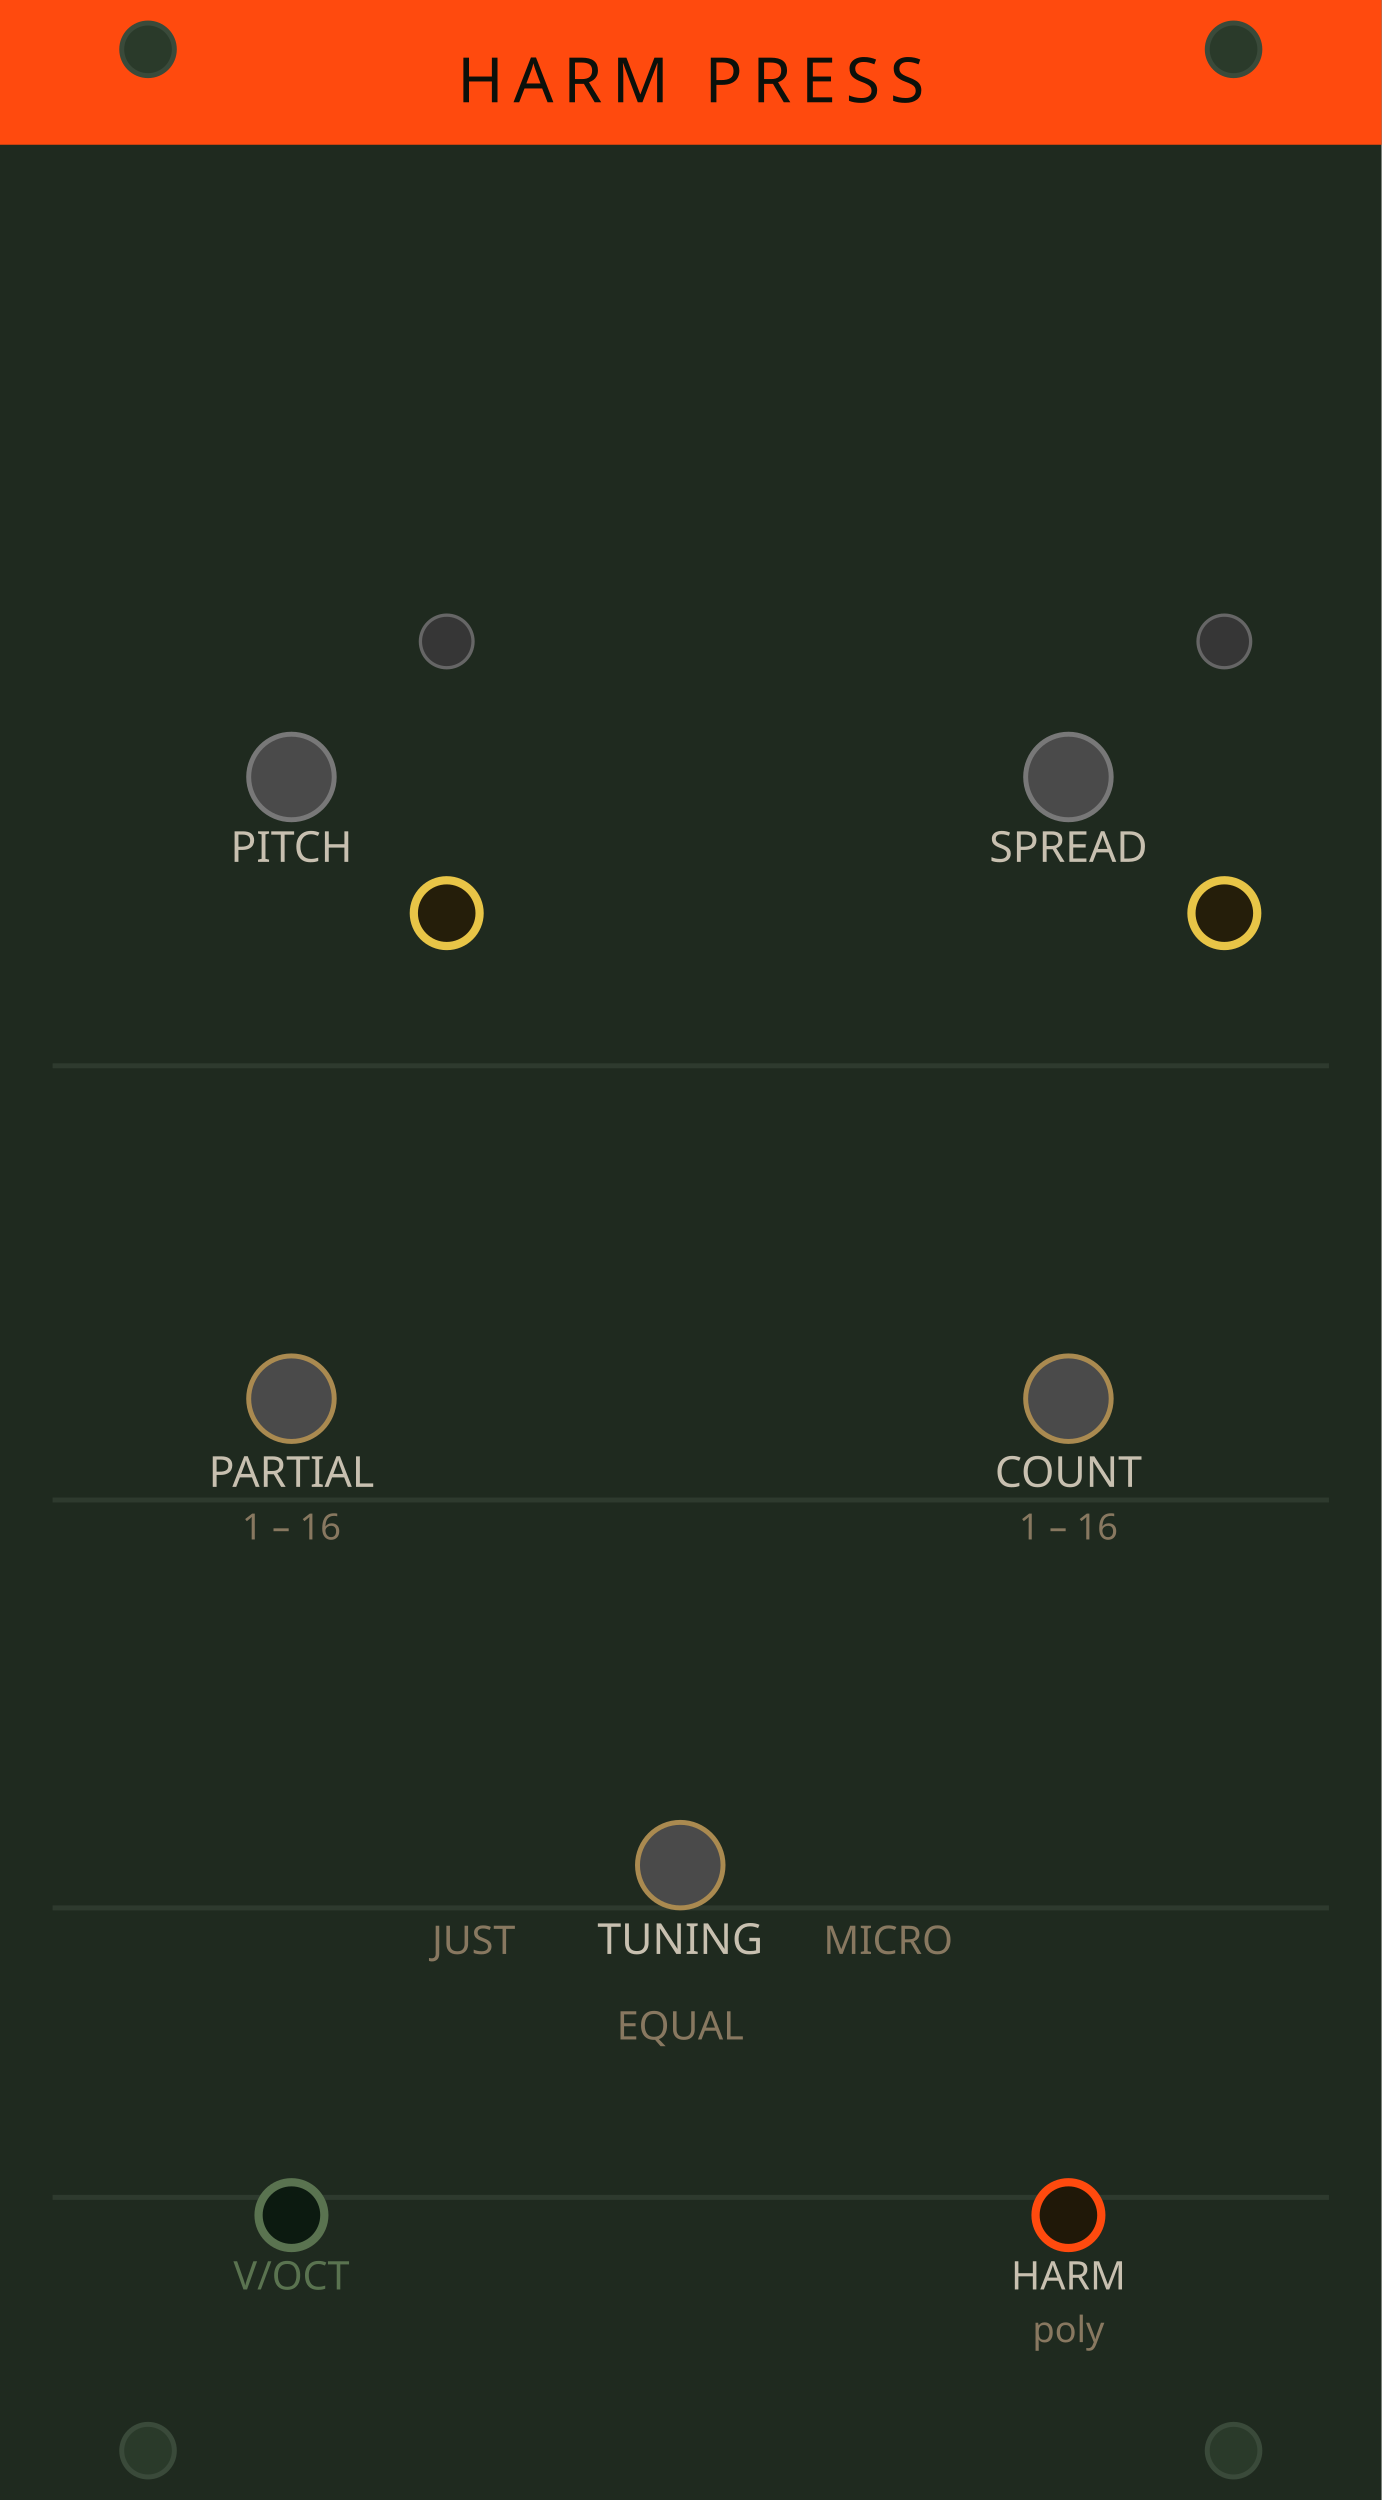
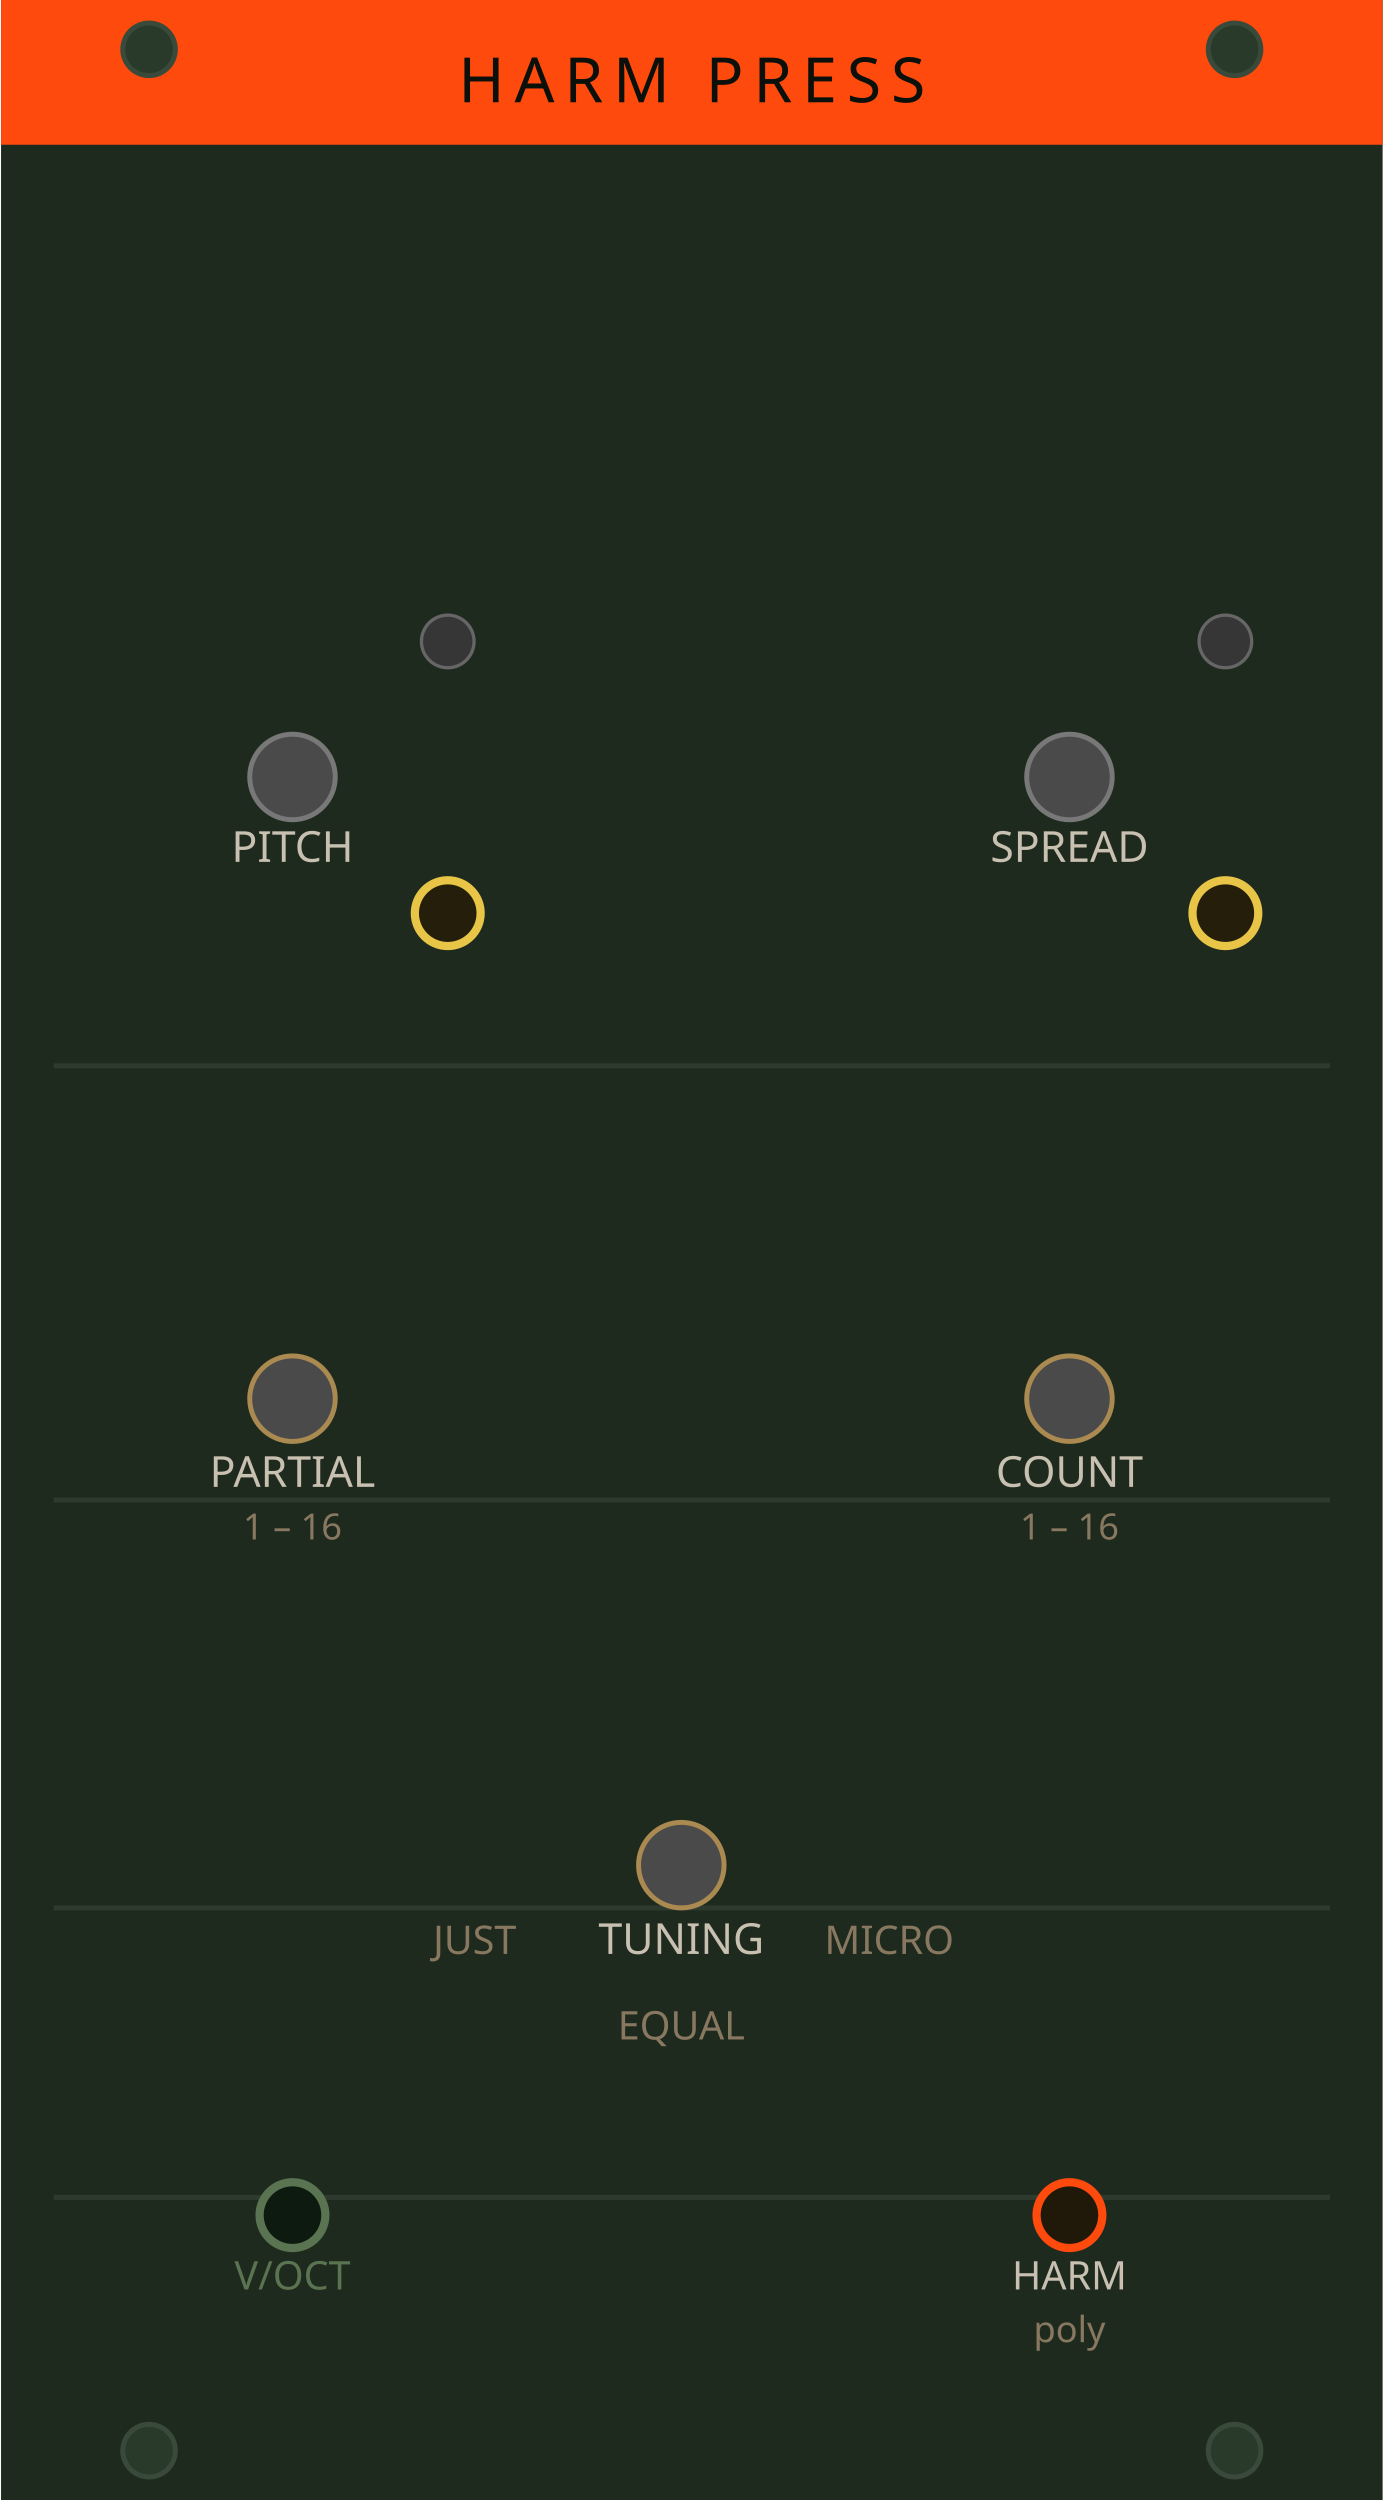
- <svg xmlns="http://www.w3.org/2000/svg" width="210" height="380" viewBox="0 0 210 380" version="1.1" id="svg24">
+ <svg xmlns="http://www.w3.org/2000/svg" width="71.12mm" height="128.5mm" viewBox="0 0 210 380" version="1.1" id="svg24">
  <defs id="defs24" />
  <rect width="210" height="380" fill="#1F2A1F" id="rect1" />
  <rect width="210" height="22" fill="#FF4A0E" id="rect2" />
  <path d="m 75.621,15.546 h -0.855 v -3.163 h -3.477 v 3.163 h -0.855 V 8.763 h 0.855 v 2.869 h 3.477 V 8.763 h 0.855 z m 7.608,0 -0.817,-2.099 h -2.688 l -0.807,2.099 h -0.865 l 2.651,-6.811 h 0.769 l 2.641,6.811 z m -1.833,-4.912 q -0.029,-0.076 -0.095,-0.276 -0.067,-0.2 -0.133,-0.408 -0.057,-0.218 -0.095,-0.333 -0.067,0.294 -0.152,0.58 -0.086,0.276 -0.142,0.437 l -0.769,2.052 h 2.147 z M 88.416,8.763 q 1.264,0 1.862,0.484 0.608,0.475 0.608,1.444 0,0.541 -0.2,0.902 -0.2,0.361 -0.513,0.58 -0.304,0.209 -0.646,0.333 l 1.862,3.04 h -0.998 l -1.643,-2.803 h -1.349 v 2.803 h -0.855 V 8.763 Z m -0.048,0.741 h -0.969 v 2.518 h 1.016 q 0.827,0 1.206,-0.323 0.38,-0.333 0.38,-0.969 0,-0.665 -0.399,-0.941 -0.399,-0.285 -1.235,-0.285 z m 8.577,6.042 -2.232,-5.947 h -0.038 q 0.029,0.294 0.048,0.798 0.019,0.494 0.019,1.036 v 4.114 h -0.788 V 8.763 h 1.264 l 2.09,5.558 h 0.038 l 2.128,-5.558 h 1.254 v 6.783 h -0.845 v -4.17 q 0,-0.494 0.019,-0.979 0.029,-0.484 0.048,-0.788 h -0.038 l -2.261,5.938 z M 109.835,8.763 q 1.33,0 1.938,0.522 0.608,0.522 0.608,1.472 0,0.56 -0.257,1.054 -0.247,0.484 -0.846,0.788 -0.589,0.304 -1.605,0.304 h -0.779 v 2.641 h -0.855 V 8.763 Z m -0.076,0.732 h -0.865 v 2.679 h 0.684 q 0.969,0 1.444,-0.314 0.475,-0.314 0.475,-1.064 0,-0.655 -0.418,-0.979 -0.418,-0.323 -1.321,-0.323 z m 7.399,-0.732 q 1.264,0 1.862,0.484 0.608,0.475 0.608,1.444 0,0.541 -0.2,0.902 -0.2,0.361 -0.513,0.58 -0.304,0.209 -0.646,0.333 l 1.862,3.04 h -0.998 l -1.643,-2.803 h -1.349 v 2.803 h -0.855 V 8.763 Z m -0.048,0.741 h -0.969 v 2.518 h 1.016 q 0.827,0 1.206,-0.323 0.38,-0.333 0.38,-0.969 0,-0.665 -0.399,-0.941 -0.399,-0.285 -1.235,-0.285 z m 9.376,6.042 h -3.791 V 8.763 h 3.791 v 0.75 h -2.936 v 2.119 h 2.764 v 0.741 h -2.764 v 2.422 h 2.936 z m 6.839,-1.815 q 0,0.902 -0.655,1.406 -0.655,0.503 -1.767,0.503 -0.57,0 -1.054,-0.086 -0.484,-0.086 -0.807,-0.237 v -0.817 q 0.342,0.152 0.846,0.276 0.513,0.123 1.054,0.123 0.76,0 1.14,-0.294 0.39,-0.294 0.39,-0.798 0,-0.333 -0.142,-0.56 -0.142,-0.228 -0.494,-0.418 -0.342,-0.2 -0.96,-0.418 -0.865,-0.314 -1.311,-0.769 -0.437,-0.456 -0.437,-1.244 0,-0.541 0.276,-0.921 0.276,-0.39 0.76,-0.599 0.494,-0.209 1.131,-0.209 0.56,0 1.026,0.104 0.466,0.104 0.846,0.276 l -0.266,0.732 q -0.351,-0.152 -0.769,-0.257 -0.408,-0.104 -0.855,-0.104 -0.636,0 -0.96,0.276 -0.323,0.266 -0.323,0.713 0,0.342 0.142,0.57 0.142,0.228 0.466,0.408 0.323,0.18 0.874,0.39 0.599,0.218 1.007,0.475 0.418,0.247 0.627,0.599 0.218,0.351 0.218,0.883 z m 6.715,0 q 0,0.902 -0.655,1.406 -0.655,0.503 -1.767,0.503 -0.57,0 -1.054,-0.086 -0.484,-0.086 -0.807,-0.237 v -0.817 q 0.342,0.152 0.846,0.276 0.513,0.123 1.054,0.123 0.76,0 1.14,-0.294 0.39,-0.294 0.39,-0.798 0,-0.333 -0.142,-0.56 -0.142,-0.228 -0.494,-0.418 -0.342,-0.2 -0.96,-0.418 -0.865,-0.314 -1.311,-0.769 -0.437,-0.456 -0.437,-1.244 0,-0.541 0.276,-0.921 0.276,-0.39 0.76,-0.599 0.494,-0.209 1.131,-0.209 0.56,0 1.026,0.104 0.466,0.104 0.846,0.276 l -0.266,0.732 q -0.351,-0.152 -0.769,-0.257 -0.408,-0.104 -0.855,-0.104 -0.636,0 -0.96,0.276 -0.323,0.266 -0.323,0.713 0,0.342 0.142,0.57 0.142,0.228 0.466,0.408 0.323,0.18 0.874,0.39 0.599,0.218 1.007,0.475 0.418,0.247 0.627,0.599 0.218,0.351 0.218,0.883 z" id="text2" style="font-size:9.5px;font-family:'Nunito Sans', sans-serif;letter-spacing:1.5;dominant-baseline:middle;text-anchor:middle;fill:#0c100a" aria-label="HARM PRESS" />
  <line x1="8" y1="162" x2="202" y2="162" stroke="#2E3A2E" stroke-width="0.75" id="line2" />
  <line x1="8" y1="228" x2="202" y2="228" stroke="#2E3A2E" stroke-width="0.75" id="line3" />
  <line x1="8" y1="290" x2="202" y2="290" stroke="#2E3A2E" stroke-width="0.75" id="line4" />
  <line x1="8" y1="334" x2="202" y2="334" stroke="#2E3A2E" stroke-width="0.75" id="line5" />
  <circle cx="44.3" cy="118.1" r="6.5" fill="#4A4A4A" stroke="#787878" stroke-width="0.75" id="circle5" />
  <circle cx="67.9" cy="97.5" r="4" fill="#363636" stroke="#666" stroke-width="0.5" id="circle6" />
  <circle cx="67.9" cy="138.8" r="5" fill="#251E0A" stroke="#E8C547" stroke-width="1.25" id="circle7" />
  <path d="m 36.887,126.359 q 0.91,0 1.326,0.357 0.416,0.357 0.416,1.008 0,0.384 -0.175,0.722 -0.169,0.332 -0.579,0.539 -0.403,0.208 -1.099,0.208 h -0.533 V 131 h -0.585 v -4.641 z m -0.052,0.5 h -0.592 v 1.833 h 0.468 q 0.663,0 0.988,-0.214 0.325,-0.214 0.325,-0.728 0,-0.449 -0.286,-0.669 -0.286,-0.221 -0.903,-0.221 z M 40.897,131 h -1.677 v -0.338 l 0.546,-0.123 v -3.712 l -0.546,-0.13 v -0.338 h 1.677 v 0.338 l -0.546,0.13 v 3.712 l 0.546,0.123 z m 2.366,0 h -0.585 v -4.128 h -1.45 v -0.513 h 3.478 v 0.513 h -1.443 z m 4.004,-4.192 q -0.748,0 -1.177,0.5 -0.429,0.5 -0.429,1.371 0,0.865 0.397,1.371 0.403,0.5 1.202,0.5 0.305,0 0.579,-0.052 0.273,-0.052 0.533,-0.13 v 0.507 q -0.26,0.098 -0.539,0.143 -0.273,0.045 -0.656,0.045 -0.709,0 -1.183,-0.292 -0.474,-0.292 -0.715,-0.832 -0.234,-0.539 -0.234,-1.268 0,-0.702 0.254,-1.235 0.26,-0.539 0.76,-0.839 0.5,-0.305 1.216,-0.305 0.735,0 1.28,0.273 l -0.234,0.494 q -0.214,-0.098 -0.481,-0.175 -0.26,-0.078 -0.572,-0.078 z m 5.668,4.192 h -0.585 v -2.164 h -2.379 V 131 h -0.585 v -4.641 h 0.585 v 1.963 h 2.379 v -1.963 h 0.585 z" id="text7" style="font-size:6.5px;font-family:'Nunito Sans', sans-serif;text-anchor:middle;fill:#c8c0b0" aria-label="PITCH" />
  <circle cx="162.4" cy="118.1" r="6.5" fill="#4A4A4A" stroke="#787878" stroke-width="0.75" id="circle8" />
  <circle cx="186.1" cy="97.5" r="4" fill="#363636" stroke="#666" stroke-width="0.5" id="circle9" />
  <circle cx="186.1" cy="138.8" r="5" fill="#251E0A" stroke="#E8C547" stroke-width="1.25" id="circle10" />
  <path d="m 153.635,129.758 q 0,0.618 -0.449,0.962 -0.449,0.344 -1.209,0.344 -0.39,0 -0.722,-0.059 -0.332,-0.059 -0.552,-0.163 v -0.559 q 0.234,0.104 0.579,0.189 0.351,0.085 0.722,0.085 0.52,0 0.78,-0.202 0.267,-0.202 0.267,-0.546 0,-0.228 -0.098,-0.384 -0.098,-0.156 -0.338,-0.286 -0.234,-0.137 -0.656,-0.286 -0.592,-0.214 -0.897,-0.526 -0.299,-0.312 -0.299,-0.852 0,-0.37 0.189,-0.63 0.189,-0.267 0.52,-0.409 0.338,-0.143 0.773,-0.143 0.384,0 0.702,0.071 0.319,0.071 0.579,0.189 l -0.182,0.5 q -0.24,-0.104 -0.526,-0.175 -0.28,-0.071 -0.585,-0.071 -0.435,0 -0.656,0.189 -0.221,0.182 -0.221,0.487 0,0.234 0.098,0.39 0.098,0.156 0.319,0.28 0.221,0.123 0.598,0.267 0.409,0.149 0.689,0.325 0.286,0.169 0.429,0.409 0.149,0.24 0.149,0.605 z m 2.164,-3.4 q 0.91,0 1.326,0.357 0.416,0.357 0.416,1.008 0,0.384 -0.175,0.722 -0.169,0.332 -0.579,0.539 -0.403,0.208 -1.099,0.208 h -0.533 V 131 h -0.585 v -4.641 z m -0.052,0.5 h -0.592 v 1.833 h 0.468 q 0.663,0 0.988,-0.214 0.325,-0.214 0.325,-0.728 0,-0.449 -0.286,-0.669 -0.286,-0.221 -0.903,-0.221 z m 4.037,-0.5 q 0.865,0 1.274,0.332 0.416,0.325 0.416,0.988 0,0.37 -0.137,0.618 -0.137,0.247 -0.351,0.397 -0.208,0.143 -0.442,0.228 l 1.274,2.08 h -0.682 l -1.125,-1.917 h -0.923 V 131 h -0.585 v -4.641 z m -0.033,0.507 h -0.663 v 1.722 h 0.696 q 0.566,0 0.826,-0.221 0.26,-0.228 0.26,-0.663 0,-0.455 -0.273,-0.643 -0.273,-0.195 -0.845,-0.195 z m 5.388,4.134 h -2.594 v -4.641 h 2.594 v 0.513 h -2.009 v 1.45 h 1.891 v 0.507 h -1.891 v 1.657 h 2.009 z m 3.933,0 -0.559,-1.437 h -1.839 L 166.121,131 h -0.592 l 1.813,-4.66 h 0.526 l 1.807,4.66 z m -1.254,-3.361 q -0.019,-0.052 -0.065,-0.189 -0.045,-0.137 -0.091,-0.28 -0.039,-0.149 -0.065,-0.228 -0.045,0.202 -0.104,0.397 -0.059,0.189 -0.098,0.299 l -0.526,1.404 h 1.469 z m 6.214,0.995 q 0,1.177 -0.643,1.774 -0.637,0.592 -1.781,0.592 h -1.294 v -4.641 h 1.43 q 0.702,0 1.216,0.26 0.513,0.26 0.793,0.767 0.28,0.5 0.28,1.248 z m -0.618,0.019 q 0,-0.929 -0.462,-1.359 -0.455,-0.435 -1.294,-0.435 h -0.76 v 3.64 h 0.63 q 1.885,0 1.885,-1.846 z" id="text10" style="font-size:6.5px;font-family:'Nunito Sans', sans-serif;text-anchor:middle;fill:#c8c0b0" aria-label="SPREAD" />
  <circle cx="44.3" cy="212.6" r="6.5" fill="#4A4A4A" stroke="#AA8A50" stroke-width="0.75" id="circle11" />
  <path d="m 33.568,221.359 q 0.91,0 1.326,0.357 0.416,0.357 0.416,1.008 0,0.384 -0.175,0.722 -0.169,0.332 -0.579,0.539 -0.403,0.208 -1.099,0.208 h -0.533 V 226 h -0.585 v -4.641 z m -0.052,0.5 h -0.592 v 1.833 h 0.468 q 0.663,0 0.988,-0.214 0.325,-0.214 0.325,-0.728 0,-0.449 -0.286,-0.669 -0.286,-0.221 -0.903,-0.221 z m 5.343,4.141 -0.559,-1.437 h -1.839 L 35.908,226 h -0.592 l 1.813,-4.66 h 0.526 l 1.807,4.66 z m -1.254,-3.361 q -0.019,-0.052 -0.065,-0.189 -0.045,-0.137 -0.091,-0.28 -0.039,-0.149 -0.065,-0.228 -0.045,0.202 -0.104,0.397 -0.059,0.189 -0.098,0.299 l -0.526,1.404 h 1.469 z m 3.776,-1.28 q 0.865,0 1.274,0.332 0.416,0.325 0.416,0.988 0,0.37 -0.137,0.618 -0.137,0.247 -0.351,0.397 -0.208,0.143 -0.442,0.228 l 1.274,2.08 h -0.682 l -1.125,-1.917 h -0.923 V 226 h -0.585 v -4.641 z m -0.033,0.507 h -0.663 v 1.722 h 0.696 q 0.566,0 0.826,-0.221 0.26,-0.228 0.26,-0.663 0,-0.455 -0.273,-0.643 -0.273,-0.195 -0.845,-0.195 z M 45.613,226 h -0.585 v -4.128 h -1.45 v -0.513 h 3.478 v 0.513 h -1.443 z m 3.451,0 h -1.677 v -0.338 l 0.546,-0.123 v -3.712 l -0.546,-0.13 v -0.338 h 1.677 v 0.338 l -0.546,0.13 v 3.712 l 0.546,0.123 z m 3.809,0 -0.559,-1.437 h -1.839 L 49.922,226 h -0.592 l 1.813,-4.66 h 0.526 l 1.807,4.66 z m -1.254,-3.361 q -0.019,-0.052 -0.065,-0.189 -0.045,-0.137 -0.091,-0.28 -0.039,-0.149 -0.065,-0.228 -0.045,0.202 -0.104,0.397 -0.059,0.189 -0.098,0.299 l -0.526,1.404 h 1.469 z m 2.496,3.361 v -4.641 h 0.585 v 4.121 h 2.028 V 226 Z" id="text11" style="font-size:6.5px;font-family:'Nunito Sans', sans-serif;text-anchor:middle;fill:#c8c0b0" aria-label="PARTIAL" />
  <path d="m 38.728,234 h -0.473 v -2.744 q 0,-0.236 0.005,-0.38 0.005,-0.143 0.017,-0.297 -0.088,0.088 -0.16,0.148 -0.071,0.06 -0.181,0.154 l -0.418,0.341 -0.253,-0.325 1.062,-0.825 h 0.402 z m 2.844,-1.26 v -0.429 h 2.31 v 0.429 z M 47.484,234 h -0.473 v -2.744 q 0,-0.236 0.005,-0.38 0.005,-0.143 0.017,-0.297 -0.088,0.088 -0.16,0.148 -0.071,0.06 -0.181,0.154 l -0.418,0.341 -0.253,-0.325 1.062,-0.825 h 0.402 z m 1.496,-1.677 q 0,-0.423 0.071,-0.831 0.077,-0.412 0.27,-0.743 0.198,-0.336 0.55,-0.533 0.352,-0.198 0.907,-0.198 0.116,0 0.253,0.011 0.143,0.011 0.231,0.038 v 0.412 q -0.099,-0.033 -0.226,-0.05 -0.121,-0.017 -0.247,-0.017 -0.38,0 -0.632,0.127 -0.253,0.127 -0.402,0.346 -0.143,0.22 -0.209,0.506 -0.066,0.286 -0.083,0.611 h 0.033 q 0.127,-0.193 0.352,-0.325 0.226,-0.138 0.578,-0.138 0.511,0 0.825,0.314 0.314,0.308 0.314,0.88 0,0.616 -0.341,0.968 -0.336,0.352 -0.907,0.352 -0.374,0 -0.676,-0.187 -0.302,-0.187 -0.484,-0.572 -0.176,-0.385 -0.176,-0.974 z m 1.331,1.325 q 0.346,0 0.561,-0.22 0.214,-0.226 0.214,-0.693 0,-0.374 -0.193,-0.594 -0.187,-0.22 -0.567,-0.22 -0.259,0 -0.451,0.11 -0.193,0.104 -0.302,0.27 -0.104,0.165 -0.104,0.341 0,0.236 0.093,0.473 0.093,0.231 0.281,0.385 0.187,0.148 0.468,0.148 z" id="text12" style="font-size:5.5px;font-family:'Nunito Sans', sans-serif;text-anchor:middle;fill:#887860" aria-label="1 – 16" />
  <circle cx="162.4" cy="212.6" r="6.5" fill="#4A4A4A" stroke="#AA8A50" stroke-width="0.75" id="circle12" />
  <path d="m 153.839,221.808 q -0.748,0 -1.177,0.5 -0.429,0.5 -0.429,1.371 0,0.865 0.397,1.371 0.403,0.5 1.202,0.5 0.305,0 0.579,-0.052 0.273,-0.052 0.533,-0.13 v 0.507 q -0.26,0.098 -0.539,0.143 -0.273,0.045 -0.656,0.045 -0.709,0 -1.183,-0.292 -0.474,-0.292 -0.715,-0.832 -0.234,-0.539 -0.234,-1.268 0,-0.702 0.254,-1.235 0.26,-0.539 0.76,-0.839 0.5,-0.305 1.216,-0.305 0.735,0 1.28,0.273 l -0.234,0.494 q -0.214,-0.098 -0.481,-0.175 -0.26,-0.078 -0.572,-0.078 z m 6.038,1.865 q 0,0.722 -0.247,1.261 -0.24,0.533 -0.715,0.832 -0.474,0.299 -1.177,0.299 -0.722,0 -1.202,-0.299 -0.474,-0.299 -0.709,-0.839 -0.234,-0.539 -0.234,-1.261 0,-0.715 0.234,-1.248 0.234,-0.533 0.709,-0.832 0.481,-0.299 1.209,-0.299 0.696,0 1.17,0.299 0.474,0.292 0.715,0.832 0.247,0.533 0.247,1.254 z m -3.666,0 q 0,0.877 0.37,1.385 0.37,0.5 1.157,0.5 0.793,0 1.157,-0.5 0.364,-0.507 0.364,-1.385 0,-0.877 -0.364,-1.371 -0.364,-0.5 -1.151,-0.5 -0.786,0 -1.163,0.5 -0.37,0.494 -0.37,1.371 z m 8.223,0.689 q 0,0.481 -0.195,0.871 -0.195,0.384 -0.598,0.611 -0.397,0.221 -1.014,0.221 -0.865,0 -1.319,-0.468 -0.449,-0.474 -0.449,-1.248 v -2.99 h 0.585 v 3.01 q 0,0.566 0.299,0.877 0.305,0.312 0.916,0.312 0.63,0 0.91,-0.332 0.286,-0.338 0.286,-0.865 v -3.003 h 0.579 z M 169.335,226 h -0.682 l -2.483,-3.854 h -0.026 q 0.013,0.228 0.033,0.566 0.019,0.338 0.019,0.696 V 226 h -0.539 v -4.641 h 0.676 l 2.477,3.841 h 0.026 q -0.007,-0.104 -0.019,-0.312 -0.006,-0.208 -0.019,-0.455 -0.006,-0.247 -0.006,-0.455 v -2.619 h 0.546 z m 2.73,0 h -0.585 v -4.128 h -1.45 v -0.513 h 3.478 v 0.513 h -1.443 z" id="text13" style="font-size:6.5px;font-family:'Nunito Sans', sans-serif;text-anchor:middle;fill:#c8c0b0" aria-label="COUNT" />
  <path d="m 156.828,234 h -0.473 v -2.744 q 0,-0.236 0.005,-0.38 0.006,-0.143 0.017,-0.297 -0.088,0.088 -0.16,0.148 -0.071,0.06 -0.181,0.154 l -0.418,0.341 -0.253,-0.325 1.062,-0.825 h 0.402 z m 2.844,-1.26 v -0.429 h 2.31 v 0.429 z m 5.912,1.26 h -0.473 v -2.744 q 0,-0.236 0.005,-0.38 0.006,-0.143 0.017,-0.297 -0.088,0.088 -0.16,0.148 -0.071,0.06 -0.181,0.154 l -0.418,0.341 -0.253,-0.325 1.062,-0.825 h 0.402 z m 1.496,-1.677 q 0,-0.423 0.071,-0.831 0.077,-0.412 0.27,-0.743 0.198,-0.336 0.55,-0.533 0.352,-0.198 0.907,-0.198 0.116,0 0.253,0.011 0.143,0.011 0.231,0.038 v 0.412 q -0.099,-0.033 -0.226,-0.05 -0.121,-0.017 -0.247,-0.017 -0.38,0 -0.632,0.127 -0.253,0.127 -0.402,0.346 -0.143,0.22 -0.209,0.506 -0.066,0.286 -0.083,0.611 h 0.033 q 0.127,-0.193 0.352,-0.325 0.226,-0.138 0.578,-0.138 0.511,0 0.825,0.314 0.314,0.308 0.314,0.88 0,0.616 -0.341,0.968 -0.336,0.352 -0.907,0.352 -0.374,0 -0.676,-0.187 -0.302,-0.187 -0.484,-0.572 -0.176,-0.385 -0.176,-0.974 z m 1.331,1.325 q 0.346,0 0.561,-0.22 0.214,-0.226 0.214,-0.693 0,-0.374 -0.193,-0.594 -0.187,-0.22 -0.567,-0.22 -0.259,0 -0.451,0.11 -0.193,0.104 -0.302,0.27 -0.104,0.165 -0.104,0.341 0,0.236 0.093,0.473 0.093,0.231 0.281,0.385 0.187,0.148 0.468,0.148 z" id="text14" style="font-size:5.5px;font-family:'Nunito Sans', sans-serif;text-anchor:middle;fill:#887860" aria-label="1 – 16" />
  <circle cx="103.4" cy="283.5" r="6.5" fill="#4A4A4A" stroke="#AA8A50" stroke-width="0.75" id="circle14" />
  <path d="m 92.909,297 h -0.585 v -4.128 h -1.45 v -0.513 h 3.478 v 0.513 h -1.443 z m 5.674,-1.638 q 0,0.481 -0.195,0.871 -0.195,0.384 -0.598,0.611 -0.397,0.221 -1.014,0.221 -0.865,0 -1.319,-0.468 -0.449,-0.474 -0.449,-1.248 v -2.99 h 0.585 v 3.01 q 0,0.566 0.299,0.877 0.305,0.312 0.916,0.312 0.63,0 0.91,-0.332 0.286,-0.338 0.286,-0.865 v -3.003 h 0.579 z M 103.484,297 h -0.682 l -2.483,-3.854 h -0.026 q 0.013,0.228 0.033,0.566 0.019,0.338 0.019,0.696 V 297 h -0.54 v -4.641 h 0.676 l 2.477,3.841 h 0.026 q -0.006,-0.104 -0.019,-0.312 -0.007,-0.208 -0.019,-0.455 -0.006,-0.247 -0.006,-0.455 v -2.619 h 0.546 z m 2.567,0 h -1.677 v -0.338 l 0.546,-0.123 v -3.712 l -0.546,-0.13 v -0.338 h 1.677 v 0.338 l -0.546,0.13 v 3.712 l 0.546,0.123 z m 4.576,0 h -0.682 l -2.483,-3.854 h -0.026 q 0.013,0.228 0.033,0.566 0.019,0.338 0.019,0.696 V 297 h -0.539 v -4.641 h 0.676 l 2.477,3.841 h 0.026 q -0.007,-0.104 -0.019,-0.312 -0.007,-0.208 -0.019,-0.455 -0.007,-0.247 -0.007,-0.455 v -2.619 h 0.546 z m 3.276,-2.45 h 1.605 v 2.275 q -0.377,0.123 -0.76,0.182 -0.384,0.059 -0.871,0.059 -0.722,0 -1.216,-0.286 -0.494,-0.292 -0.754,-0.826 -0.254,-0.539 -0.254,-1.274 0,-0.728 0.286,-1.261 0.286,-0.533 0.819,-0.826 0.539,-0.299 1.3,-0.299 0.39,0 0.735,0.071 0.351,0.071 0.65,0.202 l -0.221,0.507 q -0.247,-0.111 -0.559,-0.189 -0.305,-0.078 -0.637,-0.078 -0.832,0 -1.3,0.5 -0.462,0.5 -0.462,1.371 0,0.552 0.175,0.982 0.182,0.422 0.566,0.663 0.384,0.234 1.008,0.234 0.305,0 0.52,-0.033 0.214,-0.033 0.39,-0.078 v -1.378 h -1.02 z" id="text15" style="font-size:6.5px;font-family:'Nunito Sans', sans-serif;text-anchor:middle;fill:#c8c0b0" aria-label="TUNING" />
  <path d="m 65.649,298.14 q -0.144,0 -0.252,-0.024 -0.108,-0.018 -0.192,-0.054 v -0.456 q 0.096,0.024 0.204,0.042 0.108,0.018 0.228,0.018 0.15,0 0.282,-0.06 0.138,-0.06 0.222,-0.21 0.084,-0.15 0.084,-0.42 v -4.26 h 0.54 v 4.218 q 0,0.618 -0.306,0.912 -0.306,0.294 -0.81,0.294 z m 5.502,-2.652 q 0,0.444 -0.18,0.804 -0.18,0.354 -0.552,0.564 -0.366,0.204 -0.936,0.204 -0.798,0 -1.218,-0.432 -0.414,-0.438 -0.414,-1.152 v -2.76 h 0.54 v 2.778 q 0,0.522 0.276,0.81 0.282,0.288 0.846,0.288 0.582,0 0.84,-0.306 0.264,-0.312 0.264,-0.798 v -2.772 h 0.534 z m 3.558,0.366 q 0,0.57 -0.414,0.888 -0.414,0.318 -1.116,0.318 -0.36,0 -0.666,-0.054 -0.306,-0.054 -0.51,-0.15 v -0.516 q 0.216,0.096 0.534,0.174 0.324,0.078 0.666,0.078 0.48,0 0.72,-0.186 0.246,-0.186 0.246,-0.504 0,-0.21 -0.09,-0.354 -0.09,-0.144 -0.312,-0.264 -0.216,-0.126 -0.606,-0.264 -0.546,-0.198 -0.828,-0.486 -0.276,-0.288 -0.276,-0.786 0,-0.342 0.174,-0.582 0.174,-0.246 0.48,-0.378 0.312,-0.132 0.714,-0.132 0.354,0 0.648,0.066 0.294,0.066 0.534,0.174 l -0.168,0.462 q -0.222,-0.096 -0.486,-0.162 -0.258,-0.066 -0.54,-0.066 -0.402,0 -0.606,0.174 -0.204,0.168 -0.204,0.45 0,0.216 0.09,0.36 0.09,0.144 0.294,0.258 0.204,0.114 0.552,0.246 0.378,0.138 0.636,0.3 0.264,0.156 0.396,0.378 0.138,0.222 0.138,0.558 z M 76.929,297 h -0.54 v -3.81 h -1.338 v -0.474 h 3.21 v 0.474 h -1.332 z" id="text16" style="font-size:6px;font-family:'Nunito Sans', sans-serif;text-anchor:middle;fill:#887860" aria-label="JUST" />
  <path d="m 96.713,310 h -2.394 v -4.284 h 2.394 v 0.474 h -1.854 v 1.338 h 1.746 v 0.468 h -1.746 v 1.53 h 1.854 z m 4.68,-2.148 q 0,0.786 -0.318,1.338 -0.312,0.552 -0.93,0.762 l 1.026,1.068 h -0.774 l -0.828,-0.966 q -0.036,0 -0.078,0 -0.036,0.006 -0.072,0.006 -0.666,0 -1.11,-0.276 -0.438,-0.276 -0.654,-0.774 -0.216,-0.498 -0.216,-1.164 0,-0.66 0.216,-1.152 0.216,-0.492 0.654,-0.768 0.444,-0.276 1.116,-0.276 0.642,0 1.08,0.276 0.438,0.27 0.66,0.768 0.228,0.492 0.228,1.158 z m -3.384,0 q 0,0.81 0.342,1.278 0.342,0.462 1.068,0.462 0.732,0 1.068,-0.462 0.336,-0.468 0.336,-1.278 0,-0.81 -0.336,-1.266 -0.336,-0.462 -1.062,-0.462 -0.726,0 -1.074,0.462 -0.342,0.456 -0.342,1.266 z m 7.59,0.636 q 0,0.444 -0.18,0.804 -0.18,0.354 -0.552,0.564 -0.366,0.204 -0.936,0.204 -0.798,0 -1.218,-0.432 -0.414,-0.438 -0.414,-1.152 v -2.76 h 0.54 v 2.778 q 0,0.522 0.276,0.81 0.282,0.288 0.846,0.288 0.582,0 0.84,-0.306 0.264,-0.312 0.264,-0.798 v -2.772 h 0.534 z m 3.756,1.512 -0.516,-1.326 h -1.698 l -0.51,1.326 h -0.546 l 1.674,-4.302 h 0.486 l 1.668,4.302 z m -1.158,-3.102 q -0.018,-0.048 -0.06,-0.174 -0.042,-0.126 -0.084,-0.258 -0.036,-0.138 -0.06,-0.21 -0.042,0.186 -0.096,0.366 -0.054,0.174 -0.09,0.276 l -0.486,1.296 h 1.356 z m 2.304,3.102 v -4.284 h 0.54 v 3.804 h 1.872 V 310 Z" id="text17" style="font-size:6px;font-family:'Nunito Sans', sans-serif;text-anchor:middle;fill:#887860" aria-label="EQUAL" />
  <path d="m 127.629,297 -1.41,-3.756 h -0.024 q 0.018,0.186 0.03,0.504 0.012,0.312 0.012,0.654 V 297 h -0.498 v -4.284 h 0.798 l 1.32,3.51 h 0.024 l 1.344,-3.51 h 0.792 V 297 h -0.534 v -2.634 q 0,-0.312 0.012,-0.618 0.018,-0.306 0.03,-0.498 h -0.024 l -1.428,3.75 z m 4.758,0 h -1.548 v -0.312 l 0.504,-0.114 v -3.426 l -0.504,-0.12 v -0.312 h 1.548 v 0.312 l -0.504,0.12 v 3.426 l 0.504,0.114 z m 2.664,-3.87 q -0.69,0 -1.086,0.462 -0.396,0.462 -0.396,1.266 0,0.798 0.366,1.266 0.372,0.462 1.11,0.462 0.282,0 0.534,-0.048 0.252,-0.048 0.492,-0.12 v 0.468 q -0.24,0.09 -0.498,0.132 -0.252,0.042 -0.606,0.042 -0.654,0 -1.092,-0.27 -0.438,-0.27 -0.66,-0.768 -0.216,-0.498 -0.216,-1.17 0,-0.648 0.234,-1.14 0.24,-0.498 0.702,-0.774 0.462,-0.282 1.122,-0.282 0.678,0 1.182,0.252 l -0.216,0.456 q -0.198,-0.09 -0.444,-0.162 -0.24,-0.072 -0.528,-0.072 z m 3.138,-0.414 q 0.798,0 1.176,0.306 0.384,0.3 0.384,0.912 0,0.342 -0.126,0.57 -0.126,0.228 -0.324,0.366 -0.192,0.132 -0.408,0.21 l 1.176,1.92 h -0.63 l -1.038,-1.77 h -0.852 V 297 h -0.54 v -4.284 z m -0.03,0.468 h -0.612 v 1.59 h 0.642 q 0.522,0 0.762,-0.204 0.24,-0.21 0.24,-0.612 0,-0.42 -0.252,-0.594 -0.252,-0.18 -0.78,-0.18 z m 6.318,1.668 q 0,0.666 -0.228,1.164 -0.222,0.492 -0.66,0.768 -0.438,0.276 -1.086,0.276 -0.666,0 -1.11,-0.276 -0.438,-0.276 -0.654,-0.774 -0.216,-0.498 -0.216,-1.164 0,-0.66 0.216,-1.152 0.216,-0.492 0.654,-0.768 0.444,-0.276 1.116,-0.276 0.642,0 1.08,0.276 0.438,0.27 0.66,0.768 0.228,0.492 0.228,1.158 z m -3.384,0 q 0,0.81 0.342,1.278 0.342,0.462 1.068,0.462 0.732,0 1.068,-0.462 0.336,-0.468 0.336,-1.278 0,-0.81 -0.336,-1.266 -0.336,-0.462 -1.062,-0.462 -0.726,0 -1.074,0.462 -0.342,0.456 -0.342,1.266 z" id="text18" style="font-size:6px;font-family:'Nunito Sans', sans-serif;text-anchor:middle;fill:#887860" aria-label="MICRO" />
  <circle cx="44.3" cy="336.7" r="5" fill="#0C1A10" stroke="#5A7350" stroke-width="1.25" id="circle18" />
  <path d="m 39.077,343.716 -1.53,4.284 h -0.54 l -1.53,-4.284 h 0.564 l 0.966,2.748 q 0.096,0.264 0.162,0.498 0.066,0.228 0.108,0.438 0.042,-0.21 0.108,-0.444 0.066,-0.234 0.162,-0.504 l 0.96,-2.736 z m 2.172,0 -1.596,4.284 h -0.516 l 1.596,-4.284 z m 4.38,2.136 q 0,0.666 -0.228,1.164 -0.222,0.492 -0.66,0.768 -0.438,0.276 -1.086,0.276 -0.666,0 -1.11,-0.276 -0.438,-0.276 -0.654,-0.774 -0.216,-0.498 -0.216,-1.164 0,-0.66 0.216,-1.152 0.216,-0.492 0.654,-0.768 0.444,-0.276 1.116,-0.276 0.642,0 1.08,0.276 0.438,0.27 0.66,0.768 0.228,0.492 0.228,1.158 z m -3.384,0 q 0,0.81 0.342,1.278 0.342,0.462 1.068,0.462 0.732,0 1.068,-0.462 0.336,-0.468 0.336,-1.278 0,-0.81 -0.336,-1.266 -0.336,-0.462 -1.062,-0.462 -0.726,0 -1.074,0.462 -0.342,0.456 -0.342,1.266 z m 6.168,-1.722 q -0.69,0 -1.086,0.462 -0.396,0.462 -0.396,1.266 0,0.798 0.366,1.266 0.372,0.462 1.11,0.462 0.282,0 0.534,-0.048 0.252,-0.048 0.492,-0.12 v 0.468 q -0.24,0.09 -0.498,0.132 -0.252,0.042 -0.606,0.042 -0.654,0 -1.092,-0.27 -0.438,-0.27 -0.66,-0.768 -0.216,-0.498 -0.216,-1.17 0,-0.648 0.234,-1.14 0.24,-0.498 0.702,-0.774 0.462,-0.282 1.122,-0.282 0.678,0 1.182,0.252 l -0.216,0.456 q -0.198,-0.09 -0.444,-0.162 -0.24,-0.072 -0.528,-0.072 z m 3.312,3.87 h -0.54 v -3.81 h -1.338 v -0.474 h 3.21 v 0.474 h -1.332 z" id="text19" style="font-size:6px;font-family:'Nunito Sans', sans-serif;text-anchor:middle;fill:#5a7350" aria-label="V/OCT" />
  <circle cx="162.4" cy="336.7" r="5" fill="#201808" stroke="#FF4A0E" stroke-width="1.25" id="circle19" />
  <path d="m 157.531,348 h -0.54 v -1.998 h -2.196 V 348 h -0.54 v -4.284 h 0.54 v 1.812 h 2.196 v -1.812 h 0.54 z m 3.858,0 -0.516,-1.326 h -1.698 l -0.51,1.326 h -0.546 l 1.674,-4.302 h 0.486 l 1.668,4.302 z m -1.158,-3.102 q -0.018,-0.048 -0.06,-0.174 -0.042,-0.126 -0.084,-0.258 -0.036,-0.138 -0.06,-0.21 -0.042,0.186 -0.096,0.366 -0.054,0.174 -0.09,0.276 l -0.486,1.296 h 1.356 z m 3.486,-1.182 q 0.798,0 1.176,0.306 0.384,0.3 0.384,0.912 0,0.342 -0.126,0.57 -0.126,0.228 -0.324,0.366 -0.192,0.132 -0.408,0.21 l 1.176,1.92 h -0.63 l -1.038,-1.77 h -0.852 V 348 h -0.54 v -4.284 z m -0.03,0.468 h -0.612 v 1.59 h 0.642 q 0.522,0 0.762,-0.204 0.24,-0.21 0.24,-0.612 0,-0.42 -0.252,-0.594 -0.252,-0.18 -0.78,-0.18 z m 4.47,3.816 -1.41,-3.756 h -0.024 q 0.018,0.186 0.03,0.504 0.012,0.312 0.012,0.654 V 348 h -0.498 v -4.284 h 0.798 l 1.32,3.51 h 0.024 l 1.344,-3.51 h 0.792 V 348 h -0.534 v -2.634 q 0,-0.312 0.012,-0.618 0.018,-0.306 0.03,-0.498 h -0.024 l -1.428,3.75 z" id="text20" style="font-size:6px;font-family:'Nunito Sans', sans-serif;text-anchor:middle;fill:#c8c0b0" aria-label="HARM" />
  <path d="m 158.803,352.997 q 0.544,0 0.875,0.38 0.336,0.38 0.336,1.144 0,0.753 -0.336,1.144 -0.33,0.391 -0.88,0.391 -0.341,0 -0.567,-0.127 -0.22,-0.132 -0.346,-0.302 h -0.033 q 0.011,0.093 0.022,0.236 0.011,0.143 0.011,0.247 v 1.21 h -0.484 v -4.268 h 0.396 l 0.066,0.402 h 0.022 q 0.132,-0.193 0.346,-0.325 0.214,-0.132 0.572,-0.132 z m -0.088,0.407 q -0.451,0 -0.638,0.253 -0.181,0.253 -0.193,0.77 v 0.093 q 0,0.544 0.176,0.842 0.181,0.291 0.665,0.291 0.27,0 0.44,-0.148 0.176,-0.148 0.259,-0.402 0.088,-0.259 0.088,-0.589 0,-0.506 -0.198,-0.808 -0.193,-0.302 -0.6,-0.302 z m 4.631,1.117 q 0,0.732 -0.374,1.133 -0.368,0.402 -1.001,0.402 -0.391,0 -0.699,-0.176 -0.302,-0.181 -0.478,-0.522 -0.176,-0.346 -0.176,-0.836 0,-0.732 0.368,-1.127 0.368,-0.396 1.001,-0.396 0.402,0 0.704,0.181 0.308,0.176 0.478,0.517 0.176,0.336 0.176,0.825 z m -2.228,0 q 0,0.522 0.203,0.831 0.209,0.302 0.66,0.302 0.446,0 0.654,-0.302 0.209,-0.308 0.209,-0.831 0,-0.522 -0.209,-0.82 -0.209,-0.297 -0.66,-0.297 -0.451,0 -0.654,0.297 -0.203,0.297 -0.203,0.82 z M 164.594,356 h -0.484 v -4.18 h 0.484 z m 0.473,-2.948 h 0.517 l 0.638,1.677 q 0.083,0.22 0.148,0.423 0.066,0.198 0.099,0.38 h 0.022 q 0.033,-0.138 0.104,-0.357 0.071,-0.226 0.148,-0.451 l 0.6,-1.672 h 0.522 l -1.27,3.355 q -0.154,0.418 -0.402,0.665 -0.242,0.247 -0.671,0.247 -0.132,0 -0.231,-0.017 -0.099,-0.011 -0.171,-0.028 v -0.385 q 0.06,0.011 0.143,0.022 0.088,0.011 0.181,0.011 0.253,0 0.407,-0.143 0.16,-0.143 0.247,-0.38 l 0.154,-0.391 z" id="text21" style="font-size:5.5px;font-family:'Nunito Sans', sans-serif;text-anchor:middle;fill:#887860" aria-label="poly" />
  <circle cx="22.5" cy="7.5" r="4" fill="#2A3A2A" stroke="#3A4A3A" stroke-width="0.75" id="circle21" />
  <circle cx="187.5" cy="7.5" r="4" fill="#2A3A2A" stroke="#3A4A3A" stroke-width="0.75" id="circle22" />
  <circle cx="22.5" cy="372.5" r="4" fill="#2A3A2A" stroke="#3A4A3A" stroke-width="0.75" id="circle23" />
  <circle cx="187.5" cy="372.5" r="4" fill="#2A3A2A" stroke="#3A4A3A" stroke-width="0.75" id="circle24" />
</svg>
